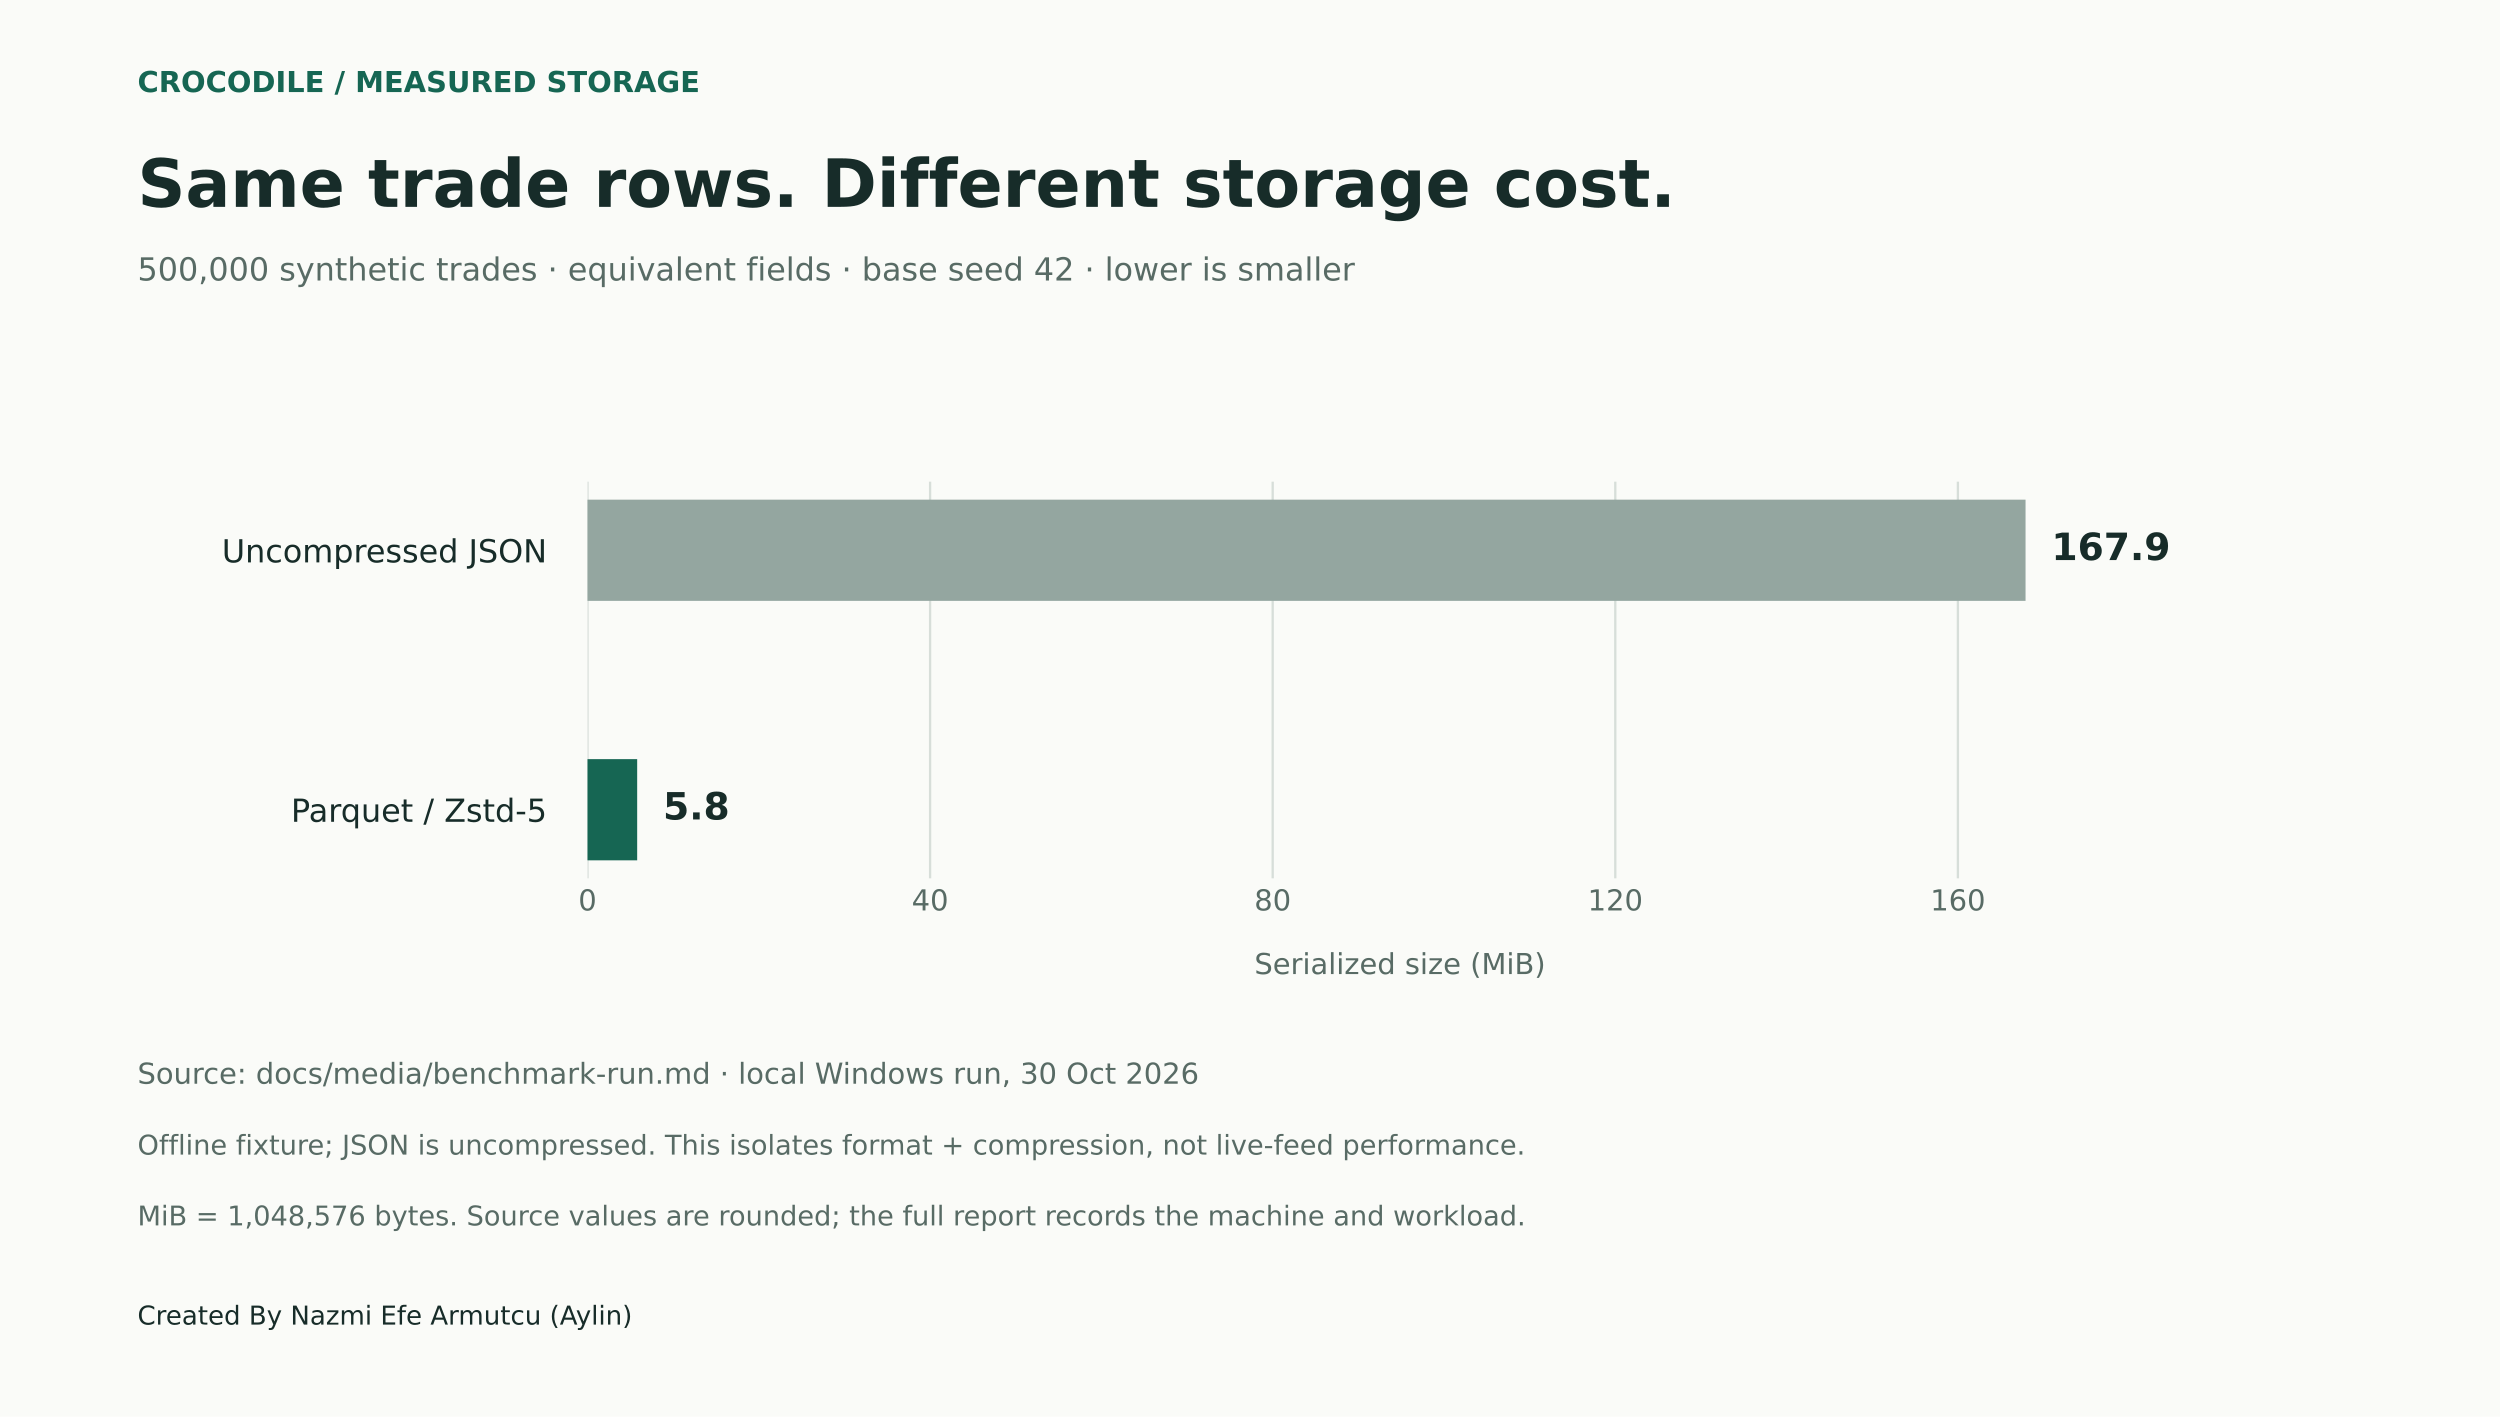
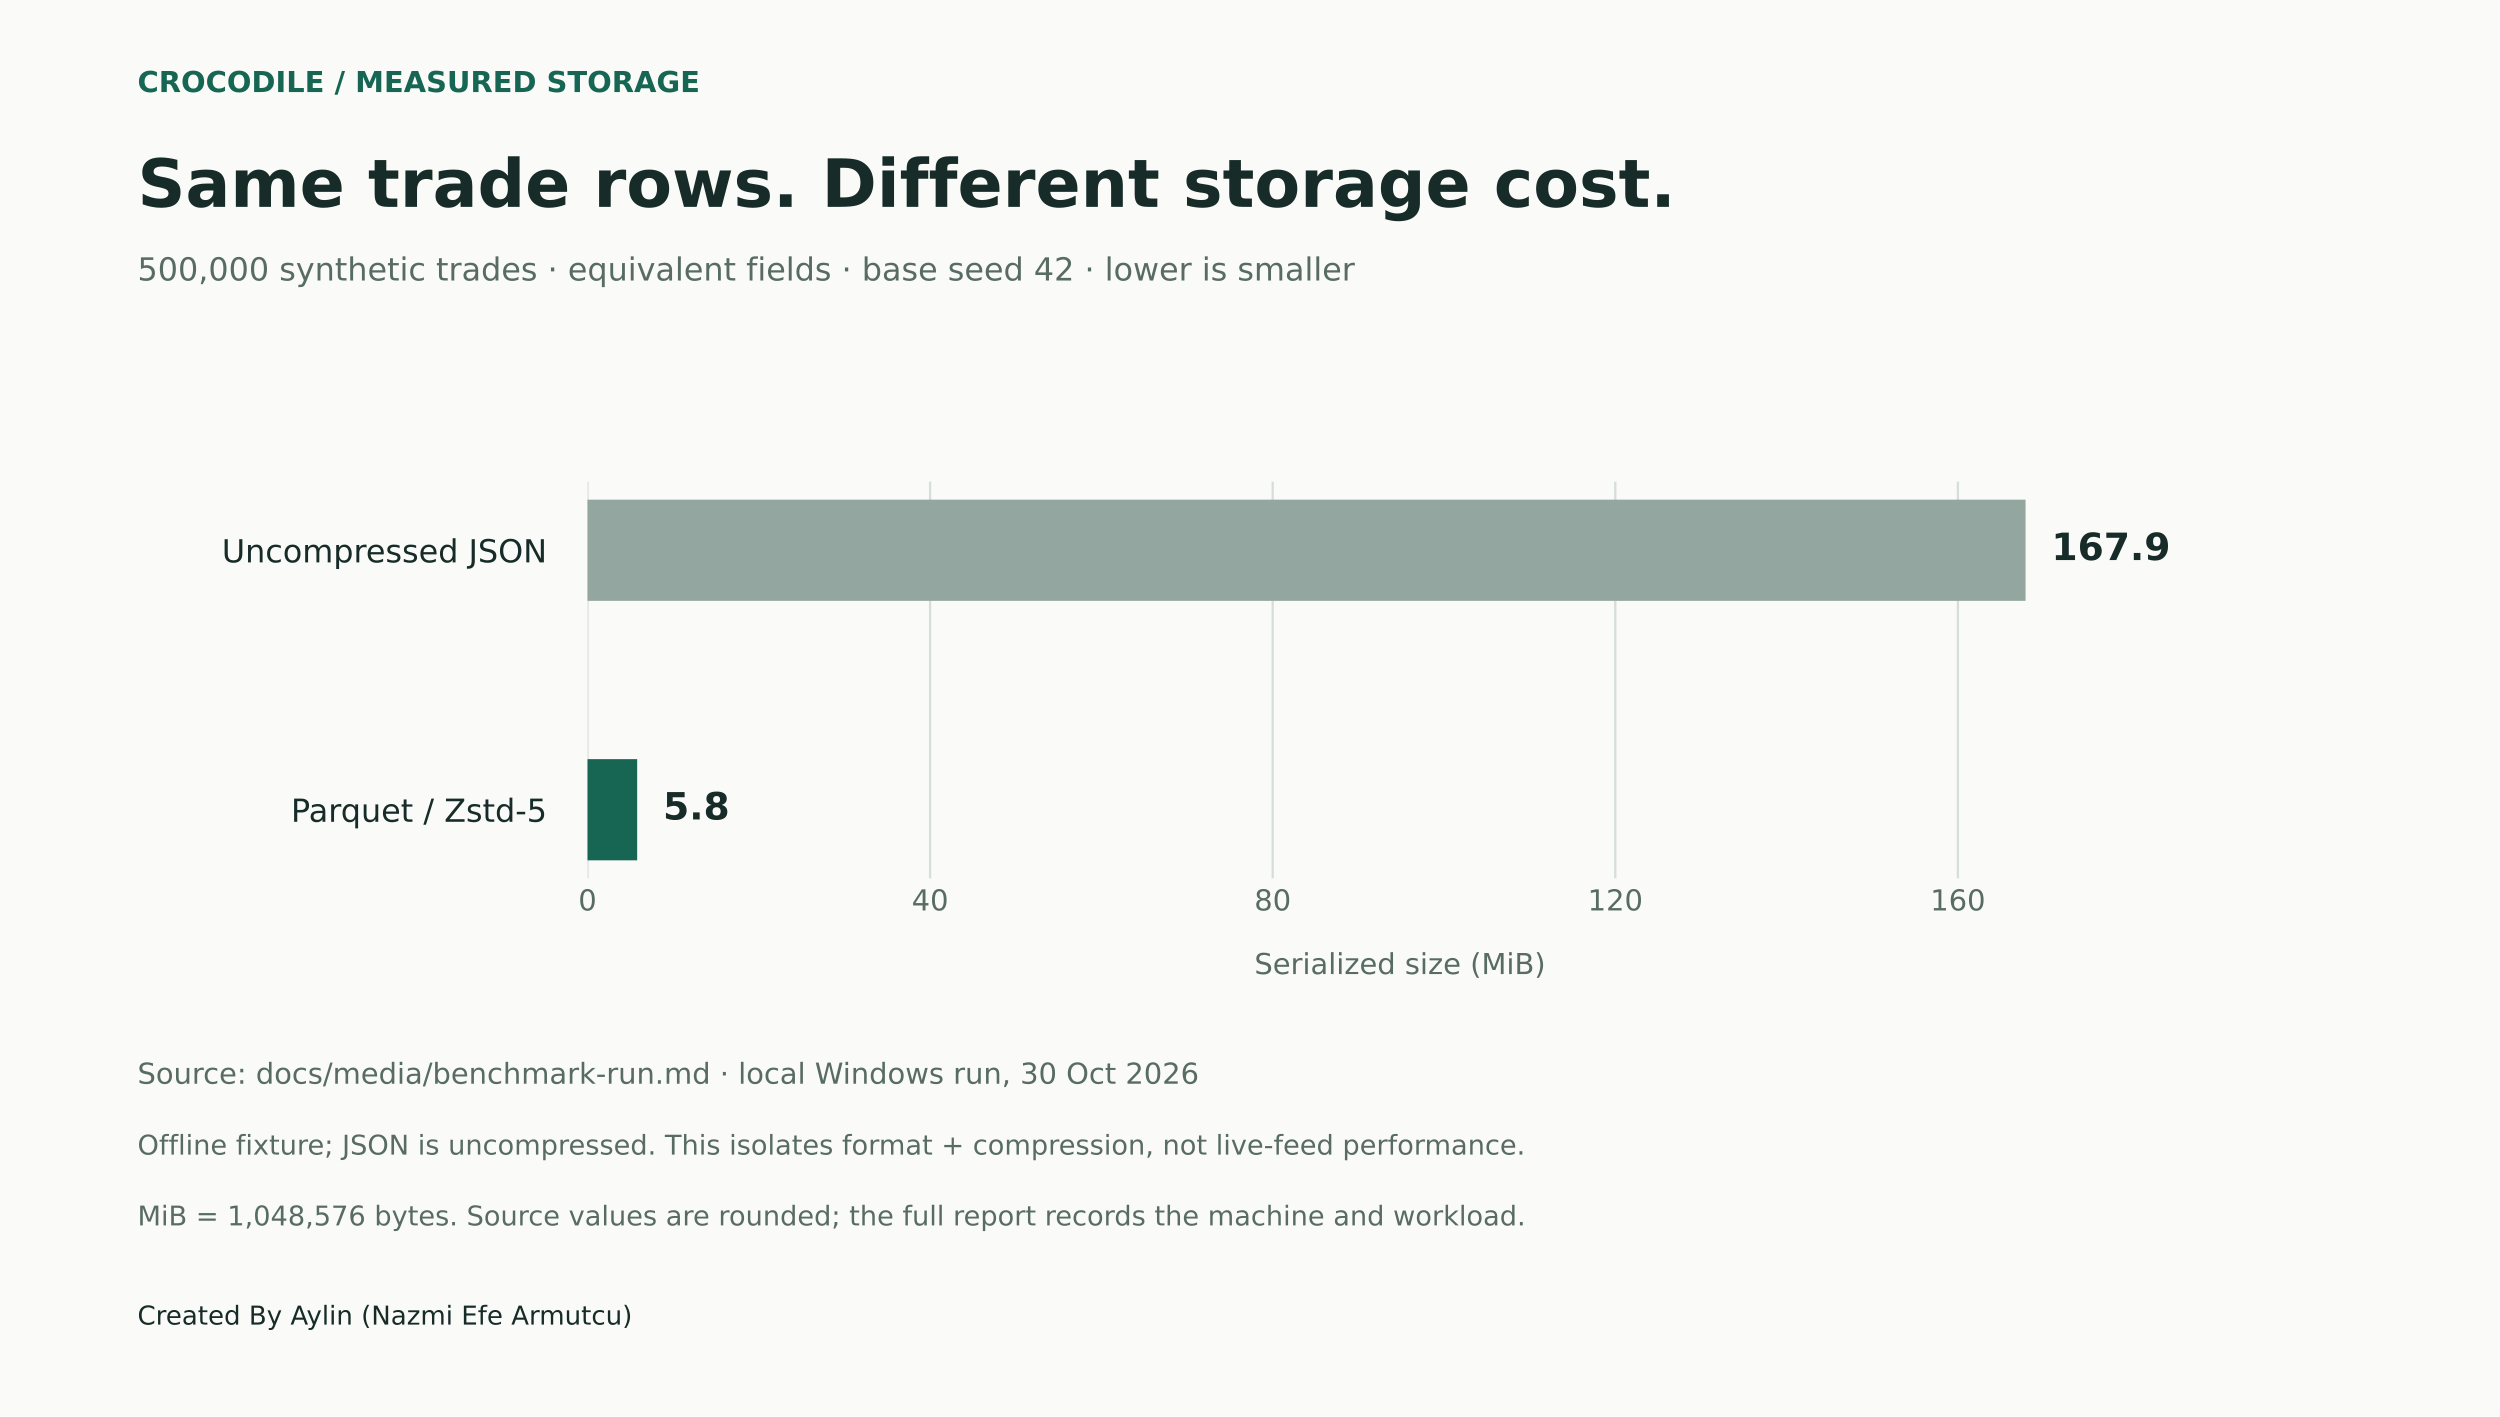
<svg xmlns="http://www.w3.org/2000/svg" width="864pt" height="489.6pt" viewBox="0 0 864 489.6" version="1.1">
  <defs>
    <style type="text/css">*{stroke-linejoin: round; stroke-linecap: butt}</style>
  </defs>
  <g id="figure_1">
    <g id="patch_1">
      <path d="M 0 489.6 L 864 489.6 L 864 0 L 0 0 z " style="fill: #fafbf8" />
    </g>
    <g id="axes_1">
      <g id="patch_2">
        <path d="M 203.04 303.552 L 764.64 303.552 L 764.64 166.464 L 203.04 166.464 z " style="fill: #fafbf8" />
      </g>
      <g id="matplotlib.axis_1">
        <g id="xtick_1">
          <g id="line2d_1">
-             <path d="M 203.04 303.552 L 203.04 166.464 " clip-path="url(#pbc3e56cd49)" style="fill: none; stroke: #d7ded9; stroke-width: 0.8; stroke-linecap: square" />
+             <path d="M 203.04 303.552 L 203.04 166.464 " clip-path="url(#p55c8296d5d)" style="fill: none; stroke: #d7ded9; stroke-width: 0.8; stroke-linecap: square" />
          </g>
          <g id="line2d_2" />
          <g id="text_1">
            <text style="font-size: 10px; font-family: 'DejaVu Sans'; text-anchor: middle; fill: #586b65" x="203.04" y="314.65" transform="rotate(-0 203.04 314.6497)">0</text>
          </g>
        </g>
        <g id="xtick_2">
          <g id="line2d_3">
-             <path d="M 321.442 303.552 L 321.442 166.464 " clip-path="url(#pbc3e56cd49)" style="fill: none; stroke: #d7ded9; stroke-width: 0.8; stroke-linecap: square" />
+             <path d="M 321.442 303.552 L 321.442 166.464 " clip-path="url(#p55c8296d5d)" style="fill: none; stroke: #d7ded9; stroke-width: 0.8; stroke-linecap: square" />
          </g>
          <g id="line2d_4" />
          <g id="text_2">
            <text style="font-size: 10px; font-family: 'DejaVu Sans'; text-anchor: middle; fill: #586b65" x="321.442" y="314.65" transform="rotate(-0 321.4417 314.6497)">40</text>
          </g>
        </g>
        <g id="xtick_3">
          <g id="line2d_5">
-             <path d="M 439.843 303.552 L 439.843 166.464 " clip-path="url(#pbc3e56cd49)" style="fill: none; stroke: #d7ded9; stroke-width: 0.8; stroke-linecap: square" />
+             <path d="M 439.843 303.552 L 439.843 166.464 " clip-path="url(#p55c8296d5d)" style="fill: none; stroke: #d7ded9; stroke-width: 0.8; stroke-linecap: square" />
          </g>
          <g id="line2d_6" />
          <g id="text_3">
            <text style="font-size: 10px; font-family: 'DejaVu Sans'; text-anchor: middle; fill: #586b65" x="439.843" y="314.65" transform="rotate(-0 439.8434 314.6497)">80</text>
          </g>
        </g>
        <g id="xtick_4">
          <g id="line2d_7">
-             <path d="M 558.245 303.552 L 558.245 166.464 " clip-path="url(#pbc3e56cd49)" style="fill: none; stroke: #d7ded9; stroke-width: 0.8; stroke-linecap: square" />
+             <path d="M 558.245 303.552 L 558.245 166.464 " clip-path="url(#p55c8296d5d)" style="fill: none; stroke: #d7ded9; stroke-width: 0.8; stroke-linecap: square" />
          </g>
          <g id="line2d_8" />
          <g id="text_4">
            <text style="font-size: 10px; font-family: 'DejaVu Sans'; text-anchor: middle; fill: #586b65" x="558.245" y="314.65" transform="rotate(-0 558.2451 314.6497)">120</text>
          </g>
        </g>
        <g id="xtick_5">
          <g id="line2d_9">
-             <path d="M 676.647 303.552 L 676.647 166.464 " clip-path="url(#pbc3e56cd49)" style="fill: none; stroke: #d7ded9; stroke-width: 0.8; stroke-linecap: square" />
+             <path d="M 676.647 303.552 L 676.647 166.464 " clip-path="url(#p55c8296d5d)" style="fill: none; stroke: #d7ded9; stroke-width: 0.8; stroke-linecap: square" />
          </g>
          <g id="line2d_10" />
          <g id="text_5">
            <text style="font-size: 10px; font-family: 'DejaVu Sans'; text-anchor: middle; fill: #586b65" x="676.647" y="314.65" transform="rotate(-0 676.6468 314.6497)">160</text>
          </g>
        </g>
        <g id="text_6">
          <text style="font-size: 10px; font-family: 'DejaVu Sans'; text-anchor: middle; fill: #586b65" x="483.84" y="336.65" transform="rotate(-0 483.84 336.6504)">Serialized size (MiB)</text>
        </g>
      </g>
      <g id="matplotlib.axis_2">
        <g id="ytick_1">
          <g id="line2d_11" />
          <g id="text_7">
            <text style="font-size: 11px; font-family: 'DejaVu Sans'; text-anchor: end; fill: #172c29" x="189.04" y="194.358" transform="rotate(-0 189.04 194.3578)">Uncompressed JSON</text>
          </g>
        </g>
        <g id="ytick_2">
          <g id="line2d_12" />
          <g id="text_8">
            <text style="font-size: 11px; font-family: 'DejaVu Sans'; text-anchor: end; fill: #172c29" x="189.04" y="284.016" transform="rotate(-0 189.04 284.0164)">Parquet / Zstd-5</text>
          </g>
        </g>
      </g>
      <g id="patch_3">
-         <path d="M 203.04 207.662 L 700.031 207.662 L 700.031 172.695 L 203.04 172.695 z " clip-path="url(#pbc3e56cd49)" style="fill: #94a6a0" />
+         <path d="M 203.04 207.662 L 700.031 207.662 L 700.031 172.695 L 203.04 172.695 z " clip-path="url(#p55c8296d5d)" style="fill: #94a6a0" />
      </g>
      <g id="patch_4">
-         <path d="M 203.04 297.321 L 220.208 297.321 L 220.208 262.354 L 203.04 262.354 z " clip-path="url(#pbc3e56cd49)" style="fill: #166653" />
+         <path d="M 203.04 297.321 L 220.208 297.321 L 220.208 262.354 L 203.04 262.354 z " clip-path="url(#p55c8296d5d)" style="fill: #166653" />
      </g>
      <g id="text_9">
        <text style="font-weight: 700; font-size: 13px; font-family: 'DejaVu Sans'; text-anchor: start; fill: #172c29" x="708.977" y="193.556" transform="rotate(-0 708.977 193.5557)">167.9</text>
      </g>
      <g id="text_10">
        <text style="font-weight: 700; font-size: 13px; font-family: 'DejaVu Sans'; text-anchor: start; fill: #172c29" x="229.154" y="283.214" transform="rotate(-0 229.1541 283.2143)">5.8</text>
      </g>
    </g>
    <g id="text_11">
      <text style="font-weight: 700; font-size: 10px; font-family: 'DejaVu Sans'; text-anchor: start; fill: #166653" x="47.52" y="31.824" transform="rotate(-0 47.52 31.824)">CROCODILE  /  MEASURED STORAGE</text>
    </g>
    <g id="text_12">
      <text style="font-weight: 700; font-size: 23px; font-family: 'DejaVu Sans'; text-anchor: start; fill: #172c29" x="47.52" y="71.482" transform="rotate(-0 47.52 71.4816)">Same trade rows. Different storage cost.</text>
    </g>
    <g id="text_13">
      <text style="font-size: 11px; font-family: 'DejaVu Sans'; text-anchor: start; fill: #586b65" x="47.52" y="96.941" transform="rotate(-0 47.52 96.9408)">500,000 synthetic trades · equivalent fields · base seed 42 · lower is smaller</text>
    </g>
    <g id="text_14">
      <text style="font-size: 10px; font-family: 'DejaVu Sans'; text-anchor: start; fill: #586b65" x="47.52" y="374.544" transform="rotate(-0 47.52 374.544)">Source: docs/media/benchmark-run.md · local Windows run, 30 Oct 2026</text>
    </g>
    <g id="text_15">
      <text style="font-size: 9.4px; font-family: 'DejaVu Sans'; text-anchor: start; fill: #586b65" x="47.52" y="399.024" transform="rotate(-0 47.52 399.024)">Offline fixture; JSON is uncompressed. This isolates format + compression, not live-feed performance.</text>
    </g>
    <g id="text_16">
      <text style="font-size: 9.4px; font-family: 'DejaVu Sans'; text-anchor: start; fill: #586b65" x="47.52" y="423.504" transform="rotate(-0 47.52 423.504)">MiB = 1,048,576 bytes. Source values are rounded; the full report records the machine and workload.</text>
    </g>
    <g id="text_17">
-       <text style="font-size: 9px; font-family: 'DejaVu Sans'; text-anchor: start; fill: #172c29" x="47.52" y="457.776" transform="rotate(-0 47.52 457.776)">Created By Nazmi Efe Armutcu (Aylin)</text>
+       <text style="font-size: 9px; font-family: 'DejaVu Sans'; text-anchor: start; fill: #172c29" x="47.52" y="457.776" transform="rotate(-0 47.52 457.776)">Created By Aylin (Nazmi Efe Armutcu)</text>
    </g>
  </g>
  <defs>
-     <clipPath id="pbc3e56cd49">
+     <clipPath id="p55c8296d5d">
      <rect x="203.04" y="166.464" width="561.6" height="137.088" />
    </clipPath>
  </defs>
</svg>
